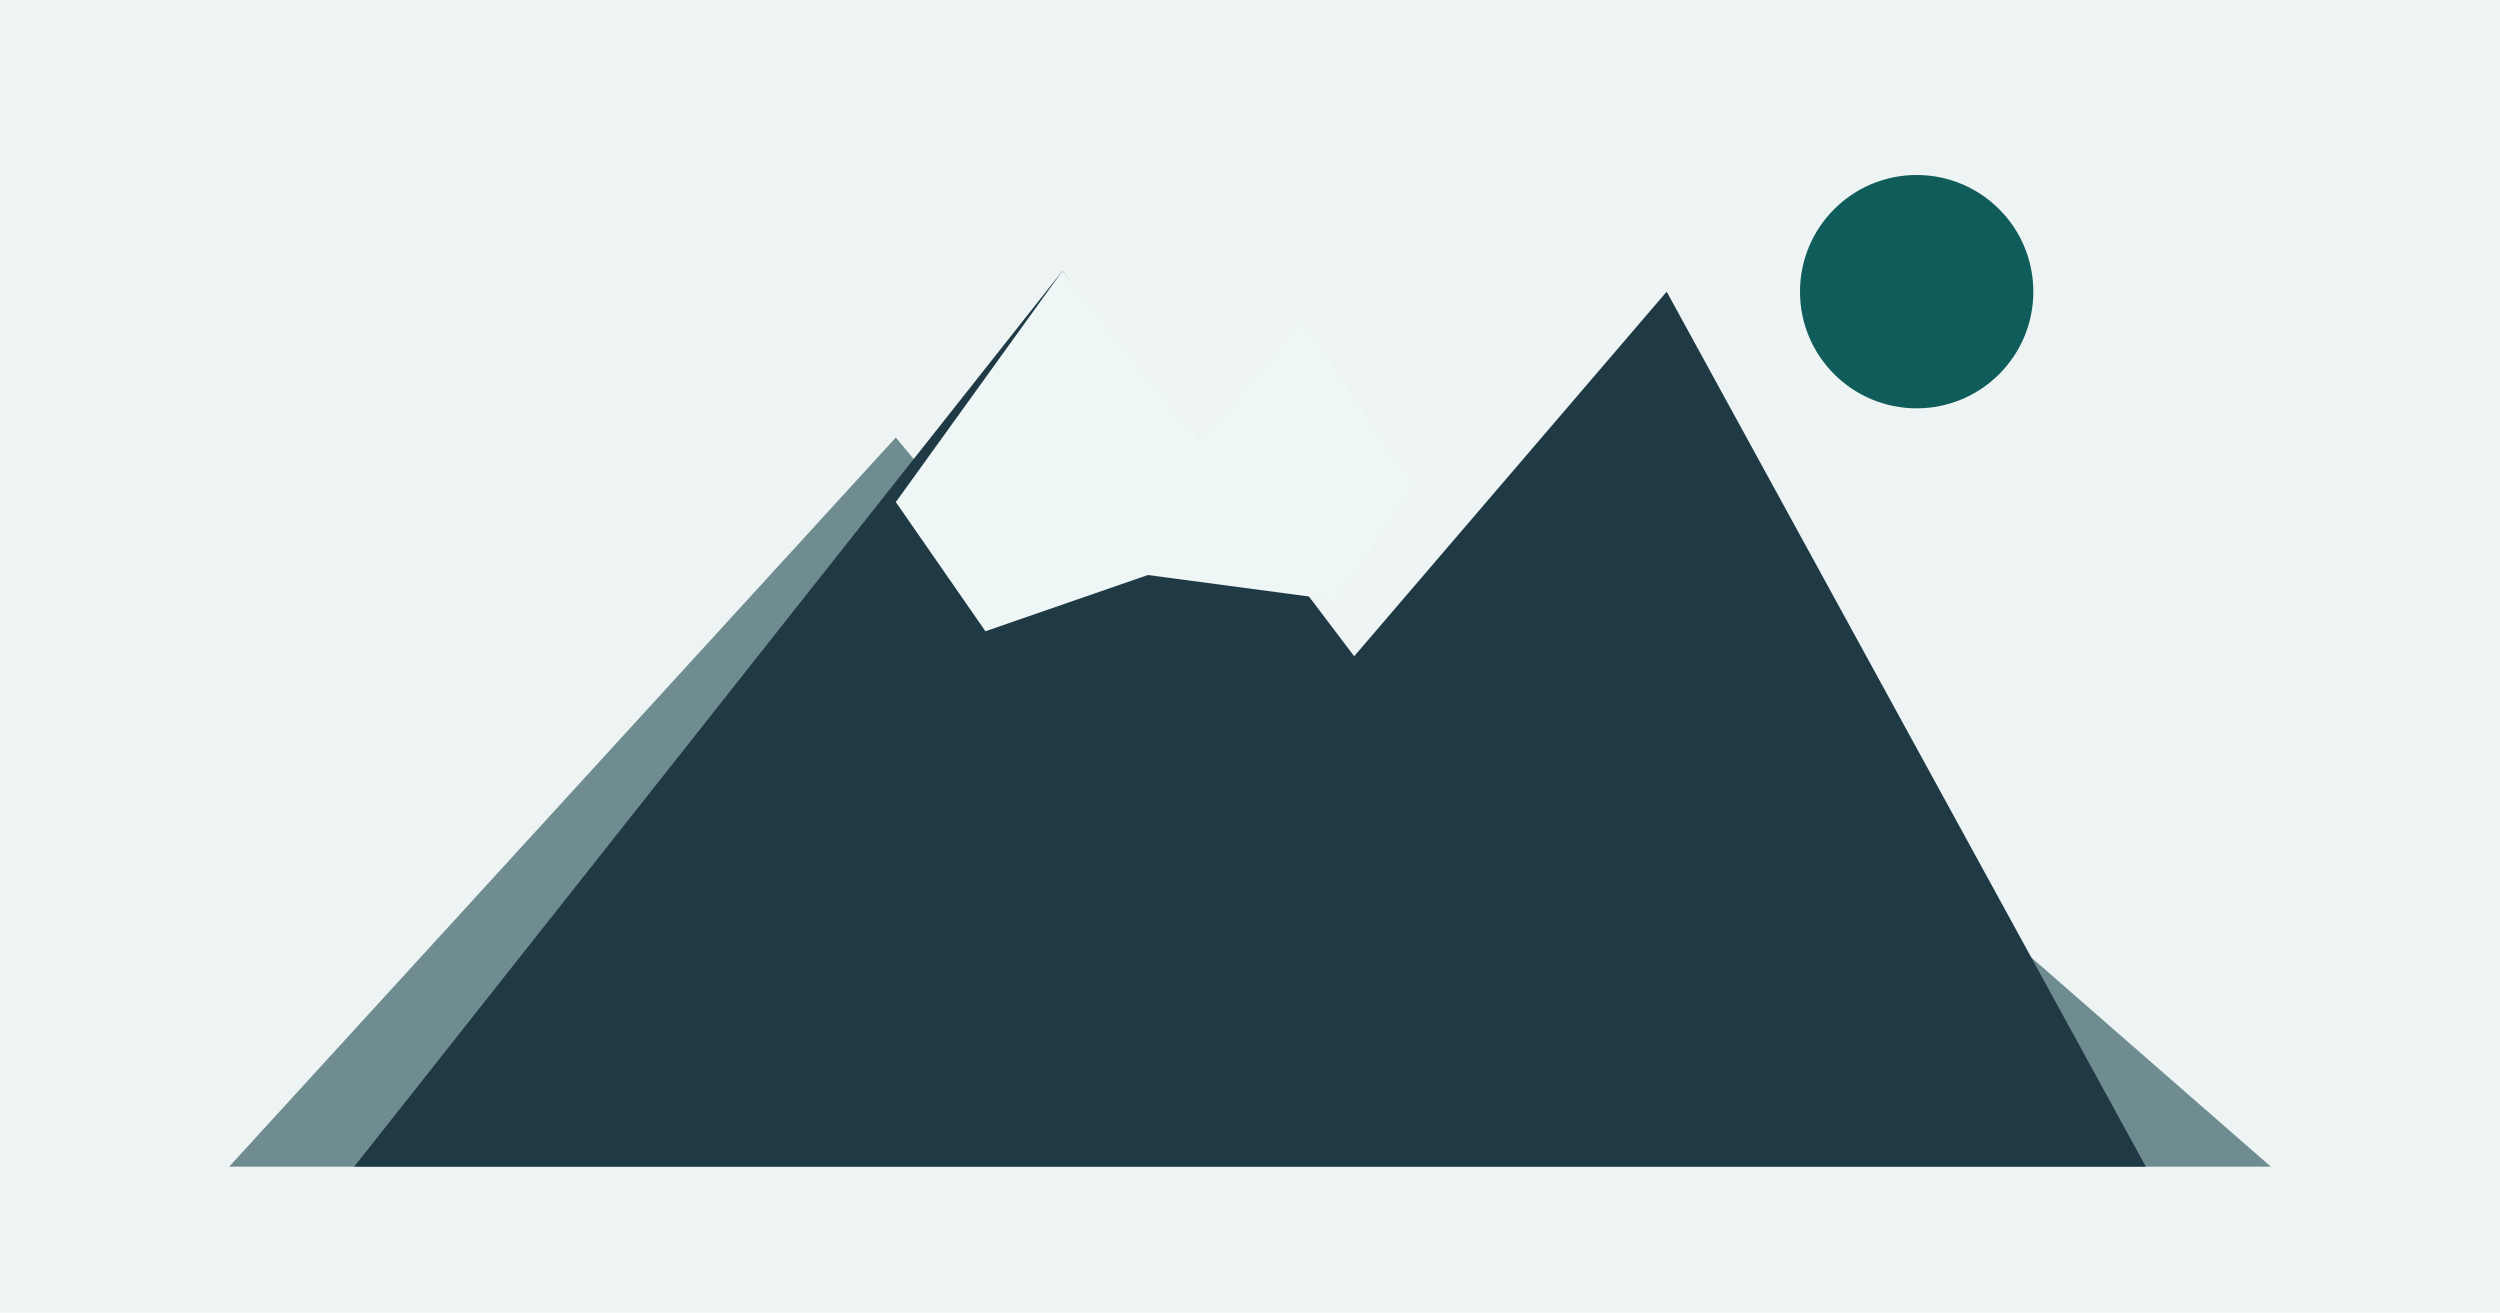
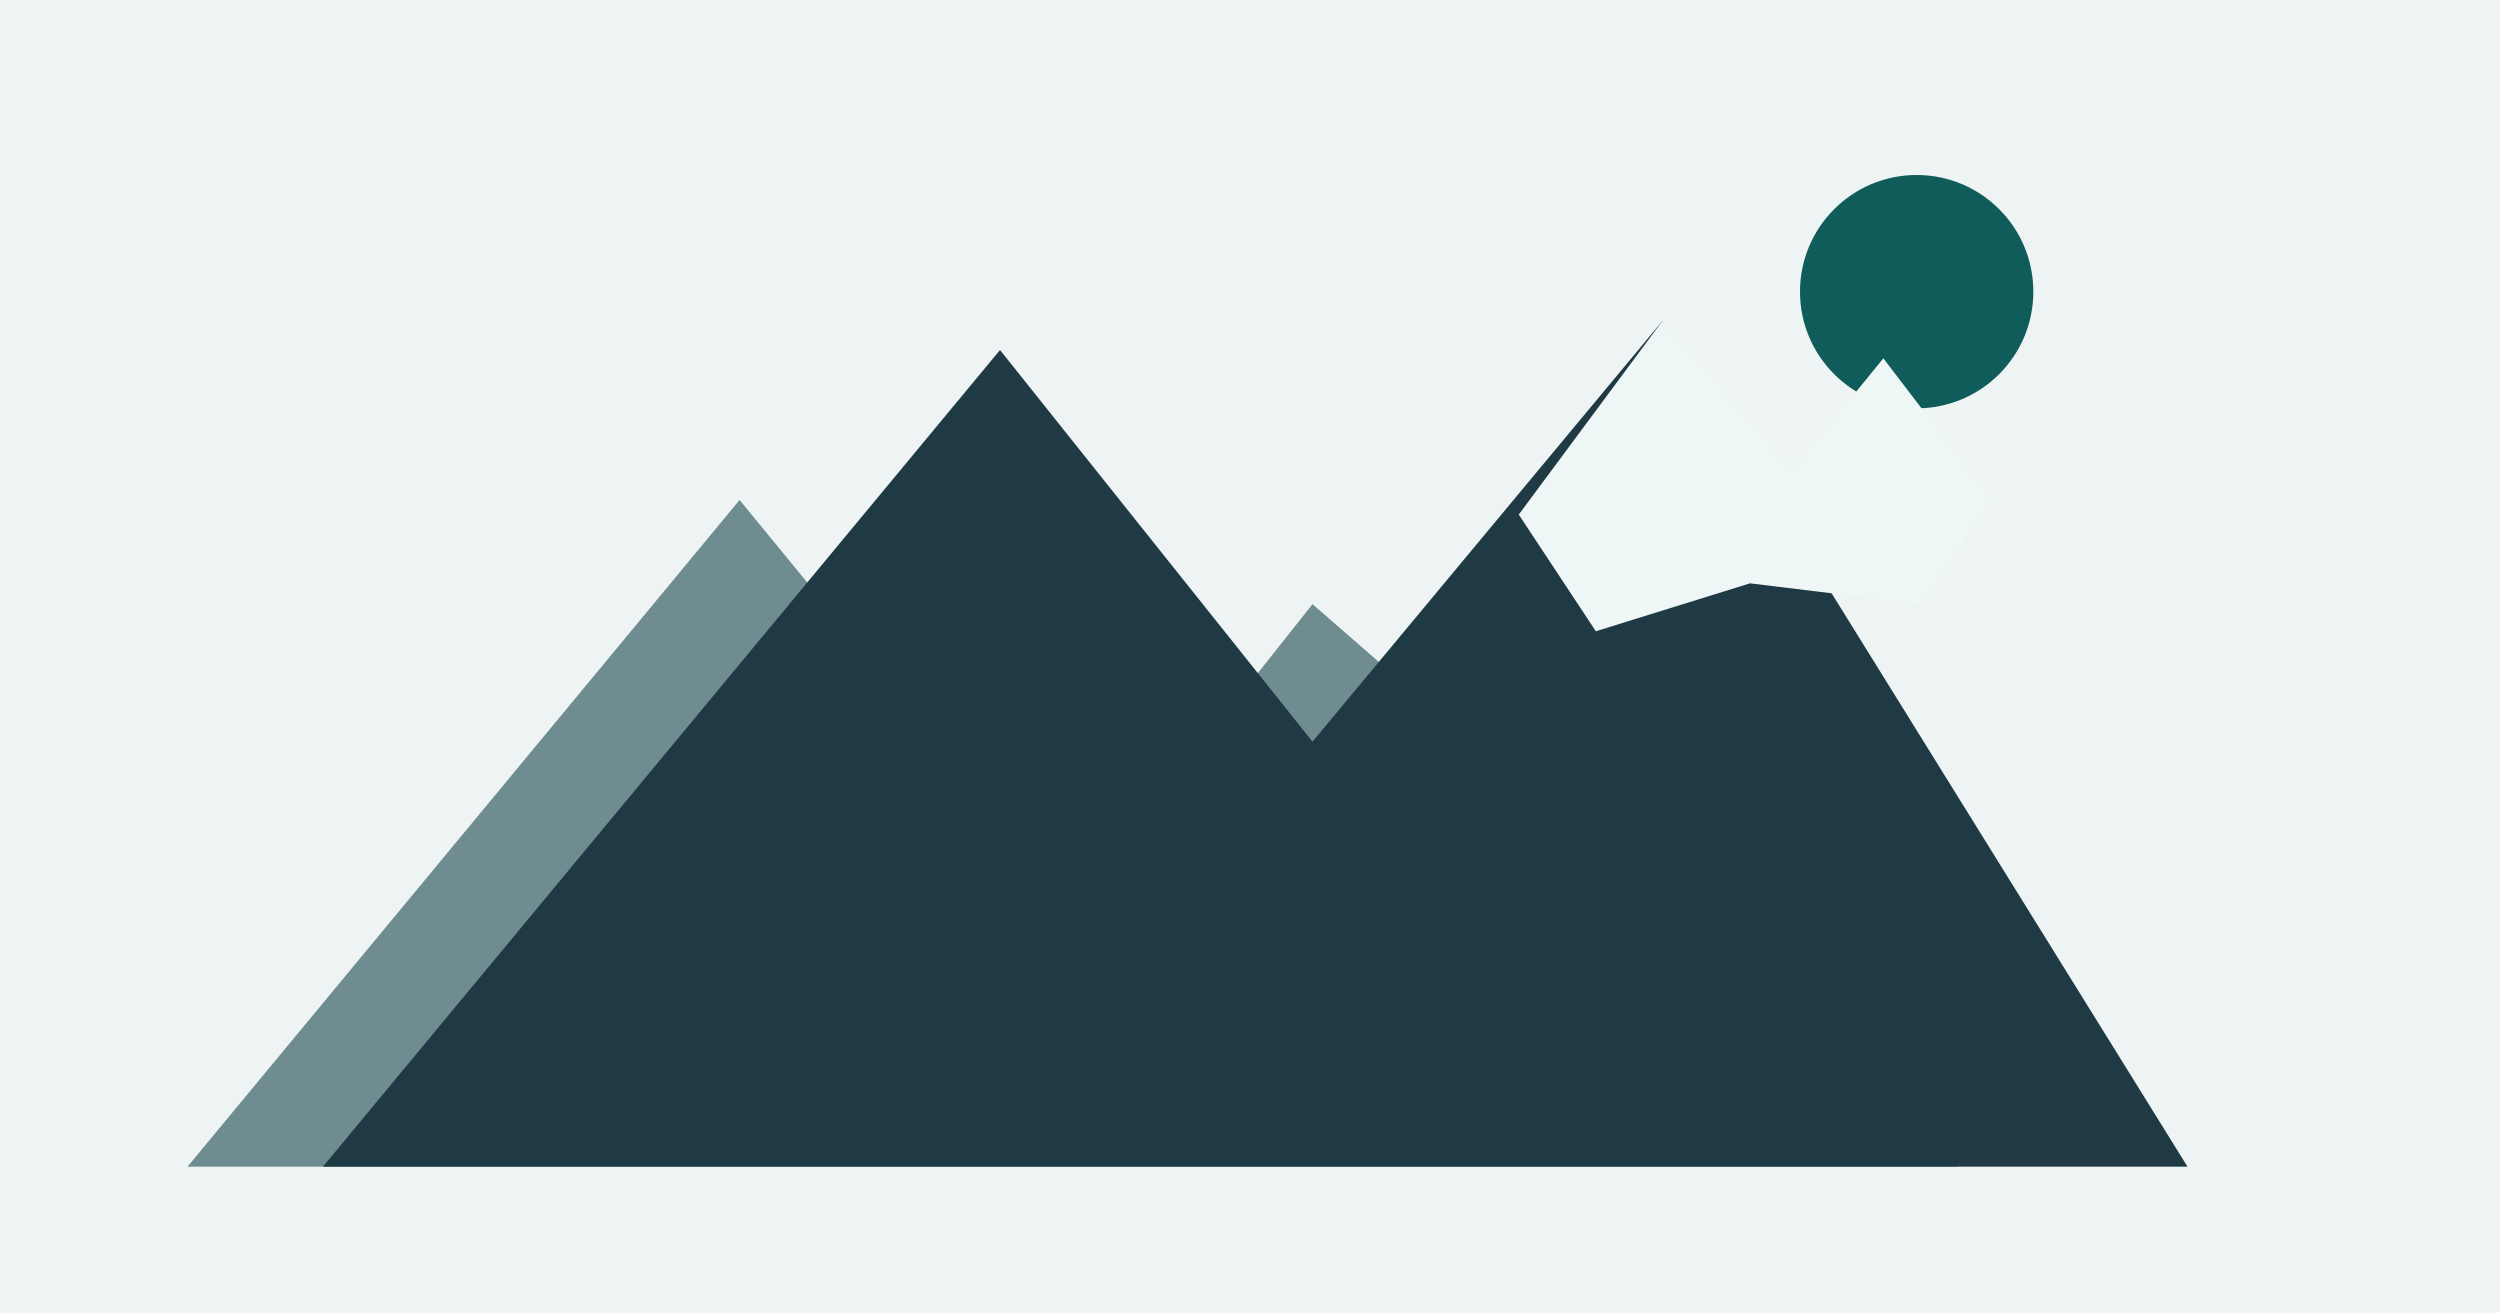
<svg xmlns="http://www.w3.org/2000/svg" viewBox="0 0 1200 630" fill="none">
  <rect width="1200" height="630" fill="#edf4f3" />
  <circle cx="920" cy="140" r="56" fill="#0f5c5a" />
-   <path d="M110 560 430 210l170 205 135-165 355 310H110Z" fill="#6f8c90" />
-   <path d="M170 560 510 130l140 185 150-175 230 420H170Z" fill="#1f3a45" />
-   <path d="m510 130 66 82 49-58 54 79-38 55-90-12-78 27-43-62 80-111Z" fill="#eef7f6" />
+   <path d="M90 560 355 240l160 195 115-145 310 270H90Z" fill="#6f8c90" />
+   <path d="M155 560 480 168l150 188 168-202 252 406H155Z" fill="#1f3a45" />
+   <path d="m798 154 62 72 44-54 52 68-34 50-82-10-74 23-37-56 69-93Z" fill="#eef7f6" />
</svg>
